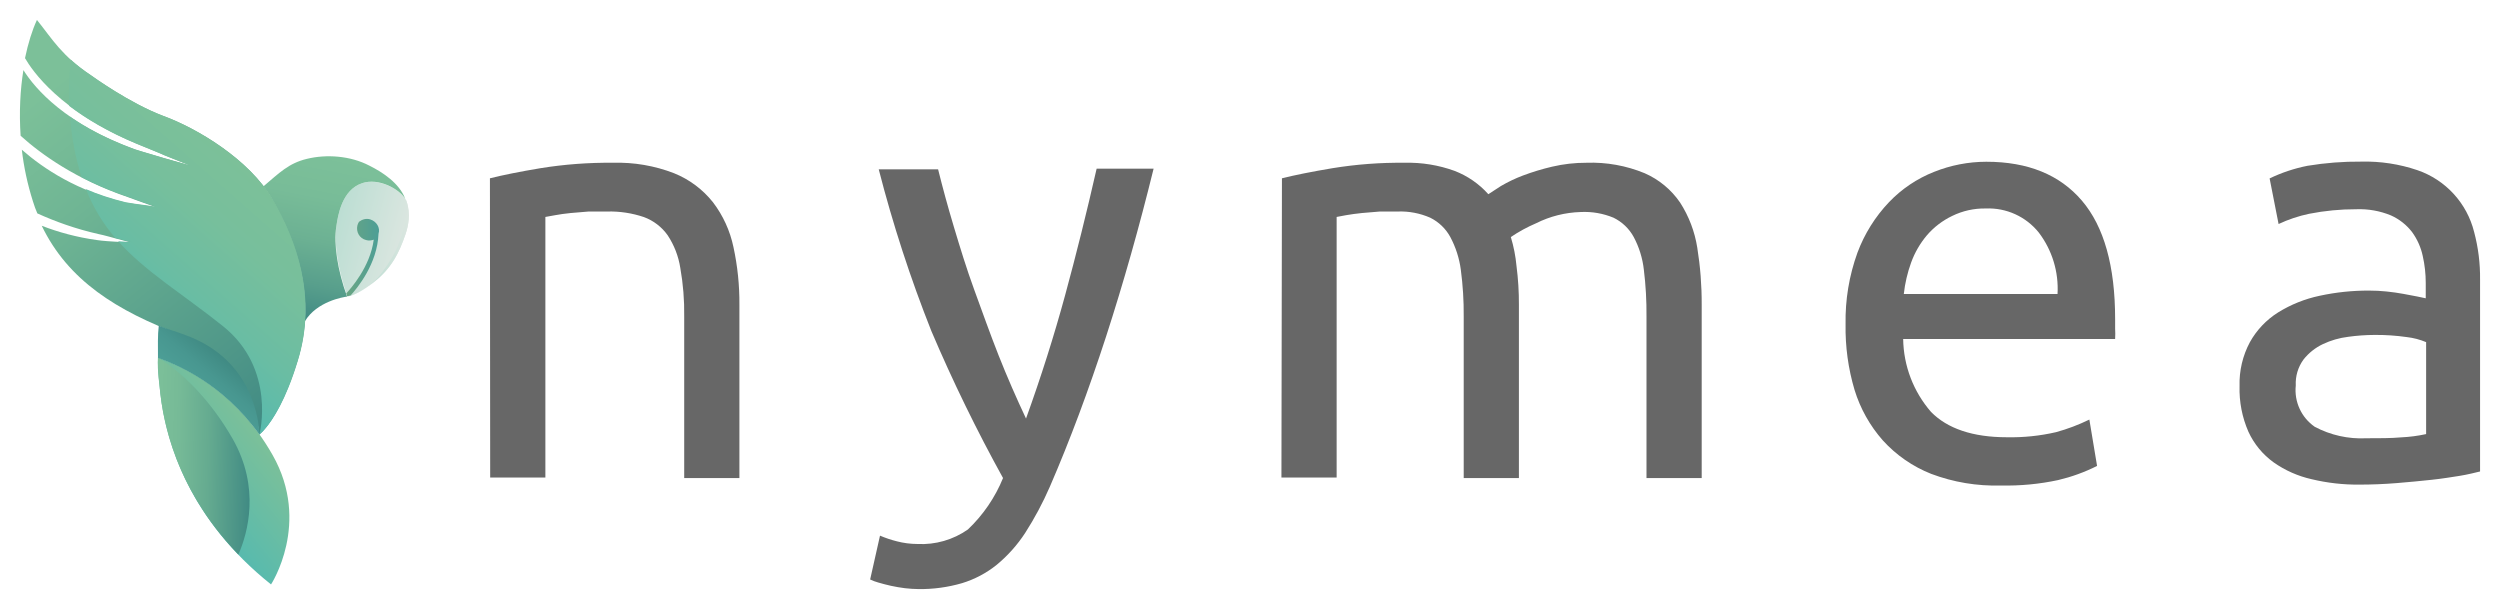
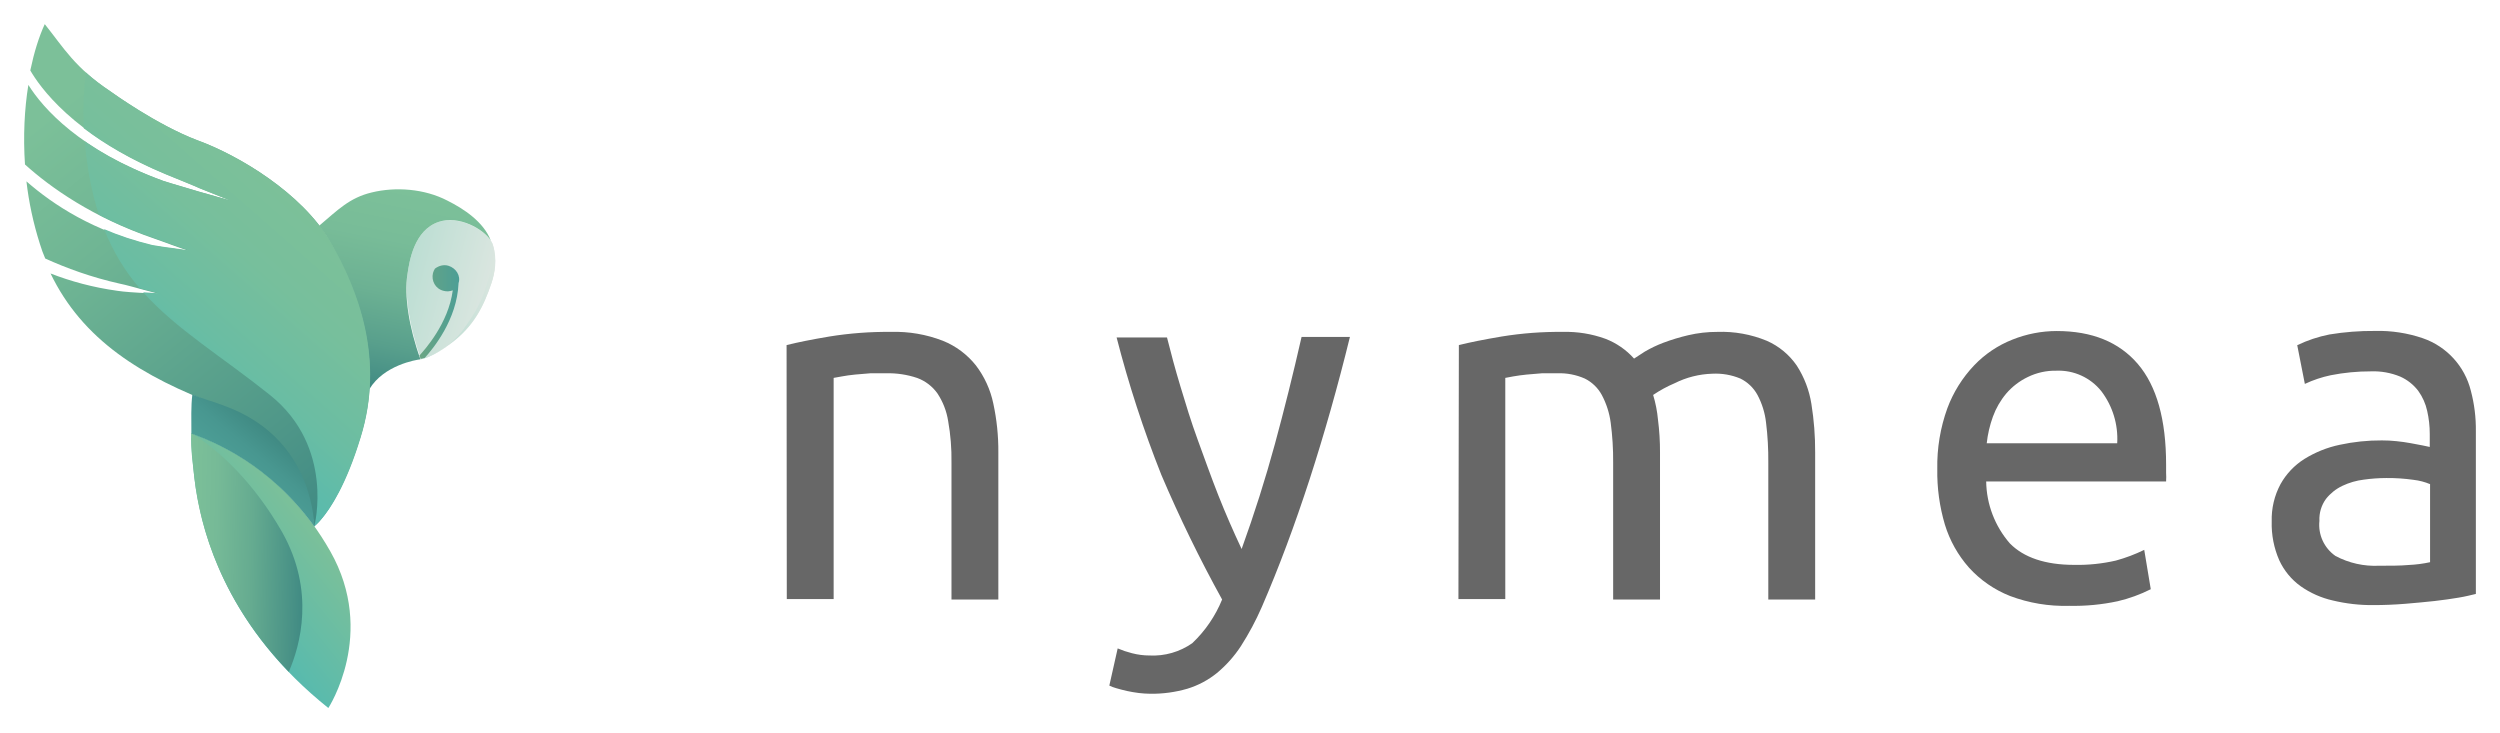
- <svg xmlns="http://www.w3.org/2000/svg" xmlns:xlink="http://www.w3.org/1999/xlink" id="Layer_1" data-name="Layer 1" viewBox="0 0 627.484 152.859" version="1.1" width="627.484" height="152.859">
+ <svg xmlns="http://www.w3.org/2000/svg" xmlns:xlink="http://www.w3.org/1999/xlink" id="Layer_1" data-name="Layer 1" viewBox="0 0 517.966 151.689" version="1.1" width="517.966" height="151.689">
  <defs id="defs69">
    <style id="style2">.cls-1{fill:url(#New_Gradient_Swatch_1);}.cls-2{fill:url(#linear-gradient);}.cls-3{fill:url(#linear-gradient-2);}.cls-4{fill:url(#linear-gradient-3);}.cls-5{fill:url(#linear-gradient-4);}.cls-6{fill:url(#linear-gradient-5);}.cls-7{fill:url(#linear-gradient-6);}.cls-8{fill:url(#linear-gradient-7);}.cls-9{fill:url(#linear-gradient-8);}.cls-10{fill:url(#linear-gradient-9);}.cls-11{fill:url(#New_Gradient_Swatch_2);}.cls-12{fill:#676767;}</style>
    <linearGradient id="New_Gradient_Swatch_1" x1="282.06" y1="231.14" x2="354.72" y2="321.84" gradientUnits="userSpaceOnUse" gradientTransform="translate(-278.1731,-221.79)">
      <stop offset="0.13" stop-color="#9fc8a4" id="stop4" />
      <stop offset="0.4" stop-color="#92bc9e" id="stop6" />
      <stop offset="0.9" stop-color="#719b8f" id="stop8" />
      <stop offset="1" stop-color="#69938c" id="stop10" />
    </linearGradient>
    <linearGradient id="linear-gradient" x1="252.74" y1="539.16" x2="235.17" y2="539.16" gradientTransform="matrix(0.97,0.26,-0.26,0.97,272.36,-301.35)" gradientUnits="userSpaceOnUse">
      <stop offset="0" stop-color="#e3eae4" id="stop13" />
      <stop offset="1" stop-color="#cde2d8" id="stop15" />
    </linearGradient>
    <linearGradient id="linear-gradient-2" x1="364.05" y1="261.21" x2="355.77" y2="302.63" gradientUnits="userSpaceOnUse" gradientTransform="translate(-278.1731,-221.79)">
      <stop offset="0" stop-color="#9fc8a4" id="stop18" />
      <stop offset="0.27" stop-color="#9bc4a2" id="stop20" />
      <stop offset="0.54" stop-color="#8fb89d" id="stop22" />
      <stop offset="0.82" stop-color="#7ba494" id="stop24" />
      <stop offset="1" stop-color="#69938c" id="stop26" />
    </linearGradient>
    <linearGradient id="linear-gradient-3" x1="370.65" y1="293.83" x2="370.51" y2="293.83" xlink:href="#linear-gradient" gradientTransform="translate(-278.1731,-221.79)" />
    <linearGradient id="linear-gradient-4" x1="380.91" y1="282.75" x2="370.65" y2="282.75" xlink:href="#linear-gradient" gradientTransform="translate(-278.1731,-221.79)" />
    <linearGradient id="linear-gradient-5" x1="370.51" y1="295.08" x2="365.47" y2="295.08" xlink:href="#linear-gradient" gradientTransform="translate(-278.1731,-221.79)" />
    <linearGradient id="linear-gradient-6" x1="365.22" y1="286.54" x2="373.5" y2="286.54" gradientUnits="userSpaceOnUse" gradientTransform="translate(-278.1731,-221.79)">
      <stop offset="0" stop-color="#89ae8e" id="stop32" />
      <stop offset="1" stop-color="#79a79f" id="stop34" />
    </linearGradient>
    <linearGradient id="linear-gradient-7" x1="330.55" y1="350.38" x2="312.61" y2="365.42" gradientTransform="rotate(1.3,10830.334,-11455.762)" gradientUnits="userSpaceOnUse">
      <stop offset="0" stop-color="#9fc8a4" id="stop37" />
      <stop offset="1" stop-color="#8cc1b6" id="stop39" />
    </linearGradient>
    <linearGradient id="linear-gradient-8" x1="304.51" y1="356.13" x2="328.33" y2="356.13" gradientTransform="rotate(1.3,10830.334,-11455.762)" gradientUnits="userSpaceOnUse">
      <stop offset="0" stop-color="#9fc8a4" id="stop42" />
      <stop offset="0.25" stop-color="#99c2a1" id="stop44" />
      <stop offset="0.59" stop-color="#88b19a" id="stop46" />
      <stop offset="0.97" stop-color="#6b958d" id="stop48" />
      <stop offset="1" stop-color="#69938c" id="stop50" />
    </linearGradient>
    <linearGradient id="linear-gradient-9" x1="328.24" y1="320.2" x2="335.08" y2="312.05" gradientUnits="userSpaceOnUse" gradientTransform="translate(-278.1731,-221.79)">
      <stop offset="0" stop-color="#79a79f" id="stop53" />
      <stop offset="0.49" stop-color="#74a099" id="stop55" />
      <stop offset="1" stop-color="#69938c" id="stop57" />
    </linearGradient>
    <linearGradient id="New_Gradient_Swatch_2" x1="338.64" y1="262.42" x2="306.78" y2="298.69" gradientUnits="userSpaceOnUse" gradientTransform="translate(-278.1731,-221.79)">
      <stop offset="0" stop-color="#9fc8a4" id="stop60" />
      <stop offset="0.46" stop-color="#9ac6a8" id="stop62" />
      <stop offset="0.98" stop-color="#8dc1b5" id="stop64" />
      <stop offset="1" stop-color="#8cc1b6" id="stop66" />
    </linearGradient>
-     <linearGradient id="SVGID_1_" gradientUnits="userSpaceOnUse" x1="369.026" y1="171.884" x2="441.687" y2="262.581" gradientTransform="translate(0.07829967,-0.01787472)">
+     <linearGradient id="SVGID_1_" gradientUnits="userSpaceOnUse" x1="369.026" y1="171.884" x2="441.687" y2="262.581" gradientTransform="translate(0.07829804,-0.01787545)">
      <stop offset="0.13" style="stop-color:#7CC099" id="stop46-3" />
      <stop offset="0.379" style="stop-color:#6FB594" id="stop48-6" />
      <stop offset="0.835" style="stop-color:#4E9688" id="stop50-7" />
      <stop offset="1" style="stop-color:#408A83" id="stop52" />
    </linearGradient>
    <linearGradient id="SVGID_2_" gradientUnits="userSpaceOnUse" x1="936.139" y1="154.453" x2="918.562" y2="154.453" gradientTransform="matrix(0.9669,0.2553,-0.2553,0.9669,-399.582,-163.1181)">
      <stop offset="0" style="stop-color:#DBE6E0" id="stop61" />
      <stop offset="1" style="stop-color:#BCDED3" id="stop63" />
    </linearGradient>
-     <linearGradient id="SVGID_3_" gradientUnits="userSpaceOnUse" x1="451.016" y1="201.949" x2="442.738" y2="243.378" gradientTransform="translate(0.07829967,-0.01787472)">
+     <linearGradient id="SVGID_3_" gradientUnits="userSpaceOnUse" x1="451.016" y1="201.949" x2="442.738" y2="243.378" gradientTransform="translate(0.07829804,-0.01787545)">
      <stop offset="0" style="stop-color:#7CC099" id="stop72" />
      <stop offset="0.257" style="stop-color:#78BC98" id="stop74" />
      <stop offset="0.516" style="stop-color:#6CB193" id="stop76" />
      <stop offset="0.777" style="stop-color:#589F8C" id="stop78" />
      <stop offset="1" style="stop-color:#408A83" id="stop80" />
    </linearGradient>
-     <linearGradient id="SVGID_4_" gradientUnits="userSpaceOnUse" x1="457.624" y1="234.572" x2="457.476" y2="234.572" gradientTransform="translate(0.07829967,-0.01787472)">
+     <linearGradient id="SVGID_4_" gradientUnits="userSpaceOnUse" x1="457.624" y1="234.572" x2="457.476" y2="234.572" gradientTransform="translate(0.07829804,-0.01787545)">
      <stop offset="0" style="stop-color:#DBE6E0" id="stop87" />
      <stop offset="1" style="stop-color:#BCDED3" id="stop89" />
    </linearGradient>
-     <linearGradient id="SVGID_5_" gradientUnits="userSpaceOnUse" x1="467.882" y1="223.493" x2="457.624" y2="223.493" gradientTransform="translate(0.07829967,-0.01787472)">
+     <linearGradient id="SVGID_5_" gradientUnits="userSpaceOnUse" x1="467.882" y1="223.493" x2="457.624" y2="223.493" gradientTransform="translate(0.07829804,-0.01787545)">
      <stop offset="0" style="stop-color:#DBE6E0" id="stop96" />
      <stop offset="1" style="stop-color:#BCDED3" id="stop98" />
    </linearGradient>
-     <linearGradient id="SVGID_6_" gradientUnits="userSpaceOnUse" x1="457.476" y1="235.823" x2="452.437" y2="235.823" gradientTransform="translate(0.07829967,-0.01787472)">
+     <linearGradient id="SVGID_6_" gradientUnits="userSpaceOnUse" x1="457.476" y1="235.823" x2="452.437" y2="235.823" gradientTransform="translate(0.07829804,-0.01787545)">
      <stop offset="0" style="stop-color:#DBE6E0" id="stop105" />
      <stop offset="1" style="stop-color:#BCDED3" id="stop107" />
    </linearGradient>
-     <linearGradient id="SVGID_7_" gradientUnits="userSpaceOnUse" x1="452.192" y1="227.279" x2="460.475" y2="227.279" gradientTransform="translate(0.07829967,-0.01787472)">
+     <linearGradient id="SVGID_7_" gradientUnits="userSpaceOnUse" x1="452.192" y1="227.279" x2="460.475" y2="227.279" gradientTransform="translate(0.07829804,-0.01787545)">
      <stop offset="0" style="stop-color:#6AA583" id="stop112" />
      <stop offset="1" style="stop-color:#4C9E96" id="stop114" />
    </linearGradient>
    <linearGradient id="SVGID_8_" gradientUnits="userSpaceOnUse" x1="473.171" y1="268.904" x2="455.235" y2="283.954" gradientTransform="matrix(0.9997,0.0227,-0.0227,0.9997,-36.3231,-7.938575)">
      <stop offset="0" style="stop-color:#7CC099" id="stop119" />
      <stop offset="1" style="stop-color:#57BAAE" id="stop121" />
    </linearGradient>
    <linearGradient id="SVGID_9_" gradientUnits="userSpaceOnUse" x1="447.131" y1="274.662" x2="470.952" y2="274.662" gradientTransform="matrix(0.9997,0.0227,-0.0227,0.9997,-36.3231,-7.938575)">
      <stop offset="0" style="stop-color:#7CC099" id="stop126" />
      <stop offset="0.233" style="stop-color:#76BA97" id="stop128" />
      <stop offset="0.548" style="stop-color:#65AB90" id="stop130" />
      <stop offset="0.911" style="stop-color:#489186" id="stop132" />
      <stop offset="1" style="stop-color:#408A83" id="stop134" />
    </linearGradient>
-     <linearGradient id="SVGID_10_" gradientUnits="userSpaceOnUse" x1="415.215" y1="260.938" x2="422.051" y2="252.792" gradientTransform="translate(0.07829967,-0.01787472)">
+     <linearGradient id="SVGID_10_" gradientUnits="userSpaceOnUse" x1="415.215" y1="260.938" x2="422.051" y2="252.792" gradientTransform="translate(0.07829804,-0.01787545)">
      <stop offset="0" style="stop-color:#4C9E96" id="stop141" />
      <stop offset="0.486" style="stop-color:#489790" id="stop143" />
      <stop offset="1" style="stop-color:#408A83" id="stop145" />
    </linearGradient>
-     <linearGradient id="SVGID_11_" gradientUnits="userSpaceOnUse" x1="425.606" y1="203.167" x2="393.748" y2="239.431" gradientTransform="translate(0.07829967,-0.01787472)">
+     <linearGradient id="SVGID_11_" gradientUnits="userSpaceOnUse" x1="425.606" y1="203.167" x2="393.748" y2="239.431" gradientTransform="translate(0.07829804,-0.01787545)">
      <stop offset="0" style="stop-color:#7CC099" id="stop152" />
      <stop offset="0.318" style="stop-color:#77BF9C" id="stop154" />
      <stop offset="0.676" style="stop-color:#6ABDA3" id="stop156" />
      <stop offset="1" style="stop-color:#57BAAE" id="stop158" />
+     </linearGradient>
+     <linearGradient id="SVGID_1_-3" gradientUnits="userSpaceOnUse" x1="369.026" y1="171.884" x2="441.687" y2="262.581" gradientTransform="translate(94.47314,79.3014)">
+       <stop offset="0.13" style="stop-color:#7CC099" id="stop46-3-6" />
+       <stop offset="0.379" style="stop-color:#6FB594" id="stop48-6-7" />
+       <stop offset="0.835" style="stop-color:#4E9688" id="stop50-7-5" />
+       <stop offset="1" style="stop-color:#408A83" id="stop52-3" />
+     </linearGradient>
+     <linearGradient id="SVGID_2_-5" gradientUnits="userSpaceOnUse" x1="936.139" y1="154.453" x2="918.562" y2="154.453" gradientTransform="matrix(0.9669,0.2553,-0.2553,0.9669,-305.1871,-83.79879)">
+       <stop offset="0" style="stop-color:#DBE6E0" id="stop61-6" />
+       <stop offset="1" style="stop-color:#BCDED3" id="stop63-2" />
+     </linearGradient>
+     <linearGradient id="SVGID_3_-9" gradientUnits="userSpaceOnUse" x1="451.016" y1="201.949" x2="442.738" y2="243.378" gradientTransform="translate(94.47314,79.3014)">
+       <stop offset="0" style="stop-color:#7CC099" id="stop72-1" />
+       <stop offset="0.257" style="stop-color:#78BC98" id="stop74-2" />
+       <stop offset="0.516" style="stop-color:#6CB193" id="stop76-7" />
+       <stop offset="0.777" style="stop-color:#589F8C" id="stop78-0" />
+       <stop offset="1" style="stop-color:#408A83" id="stop80-9" />
+     </linearGradient>
+     <linearGradient id="SVGID_4_-3" gradientUnits="userSpaceOnUse" x1="457.624" y1="234.572" x2="457.476" y2="234.572" gradientTransform="translate(94.47314,79.3014)">
+       <stop offset="0" style="stop-color:#DBE6E0" id="stop87-6" />
+       <stop offset="1" style="stop-color:#BCDED3" id="stop89-0" />
+     </linearGradient>
+     <linearGradient id="SVGID_5_-6" gradientUnits="userSpaceOnUse" x1="467.882" y1="223.493" x2="457.624" y2="223.493" gradientTransform="translate(94.47314,79.3014)">
+       <stop offset="0" style="stop-color:#DBE6E0" id="stop96-2" />
+       <stop offset="1" style="stop-color:#BCDED3" id="stop98-6" />
+     </linearGradient>
+     <linearGradient id="SVGID_6_-1" gradientUnits="userSpaceOnUse" x1="457.476" y1="235.823" x2="452.437" y2="235.823" gradientTransform="translate(94.47314,79.3014)">
+       <stop offset="0" style="stop-color:#DBE6E0" id="stop105-8" />
+       <stop offset="1" style="stop-color:#BCDED3" id="stop107-7" />
+     </linearGradient>
+     <linearGradient id="SVGID_7_-9" gradientUnits="userSpaceOnUse" x1="452.192" y1="227.279" x2="460.475" y2="227.279" gradientTransform="translate(94.47314,79.3014)">
+       <stop offset="0" style="stop-color:#6AA583" id="stop112-2" />
+       <stop offset="1" style="stop-color:#4C9E96" id="stop114-0" />
+     </linearGradient>
+     <linearGradient id="SVGID_8_-2" gradientUnits="userSpaceOnUse" x1="473.171" y1="268.904" x2="455.235" y2="283.954" gradientTransform="matrix(0.9997,0.0227,-0.0227,0.9997,58.07174,71.3807)">
+       <stop offset="0" style="stop-color:#7CC099" id="stop119-3" />
+       <stop offset="1" style="stop-color:#57BAAE" id="stop121-7" />
+     </linearGradient>
+     <linearGradient id="SVGID_9_-5" gradientUnits="userSpaceOnUse" x1="447.131" y1="274.662" x2="470.952" y2="274.662" gradientTransform="matrix(0.9997,0.0227,-0.0227,0.9997,58.07174,71.3807)">
+       <stop offset="0" style="stop-color:#7CC099" id="stop126-9" />
+       <stop offset="0.233" style="stop-color:#76BA97" id="stop128-2" />
+       <stop offset="0.548" style="stop-color:#65AB90" id="stop130-2" />
+       <stop offset="0.911" style="stop-color:#489186" id="stop132-8" />
+       <stop offset="1" style="stop-color:#408A83" id="stop134-9" />
+     </linearGradient>
+     <linearGradient id="SVGID_10_-7" gradientUnits="userSpaceOnUse" x1="415.215" y1="260.938" x2="422.051" y2="252.792" gradientTransform="translate(94.47314,79.3014)">
+       <stop offset="0" style="stop-color:#4C9E96" id="stop141-3" />
+       <stop offset="0.486" style="stop-color:#489790" id="stop143-6" />
+       <stop offset="1" style="stop-color:#408A83" id="stop145-1" />
+     </linearGradient>
+     <linearGradient id="SVGID_11_-2" gradientUnits="userSpaceOnUse" x1="425.606" y1="203.167" x2="393.748" y2="239.431" gradientTransform="translate(94.47314,79.3014)">
+       <stop offset="0" style="stop-color:#7CC099" id="stop152-9" />
+       <stop offset="0.318" style="stop-color:#77BF9C" id="stop154-3" />
+       <stop offset="0.676" style="stop-color:#6ABDA3" id="stop156-1" />
+       <stop offset="1" style="stop-color:#57BAAE" id="stop158-9" />
+     </linearGradient>
+     <linearGradient id="SVGID_1_-1" gradientUnits="userSpaceOnUse" x1="369.026" y1="171.884" x2="441.687" y2="262.581" gradientTransform="translate(0.5784747,1.685343)">
+       <stop offset="0.13" style="stop-color:#7CC099" id="stop46-3-3" />
+       <stop offset="0.379" style="stop-color:#6FB594" id="stop48-6-2" />
+       <stop offset="0.835" style="stop-color:#4E9688" id="stop50-7-1" />
+       <stop offset="1" style="stop-color:#408A83" id="stop52-5" />
+     </linearGradient>
+     <linearGradient id="SVGID_2_-9" gradientUnits="userSpaceOnUse" x1="936.139" y1="154.453" x2="918.562" y2="154.453" gradientTransform="matrix(0.9669,0.2553,-0.2553,0.9669,-399.0818,-161.4148)">
+       <stop offset="0" style="stop-color:#DBE6E0" id="stop61-9" />
+       <stop offset="1" style="stop-color:#BCDED3" id="stop63-1" />
+     </linearGradient>
+     <linearGradient id="SVGID_3_-4" gradientUnits="userSpaceOnUse" x1="451.016" y1="201.949" x2="442.738" y2="243.378" gradientTransform="translate(0.5784747,1.685343)">
+       <stop offset="0" style="stop-color:#7CC099" id="stop72-9" />
+       <stop offset="0.257" style="stop-color:#78BC98" id="stop74-1" />
+       <stop offset="0.516" style="stop-color:#6CB193" id="stop76-0" />
+       <stop offset="0.777" style="stop-color:#589F8C" id="stop78-7" />
+       <stop offset="1" style="stop-color:#408A83" id="stop80-5" />
+     </linearGradient>
+     <linearGradient id="SVGID_4_-8" gradientUnits="userSpaceOnUse" x1="457.624" y1="234.572" x2="457.476" y2="234.572" gradientTransform="translate(0.5784747,1.685343)">
+       <stop offset="0" style="stop-color:#DBE6E0" id="stop87-7" />
+       <stop offset="1" style="stop-color:#BCDED3" id="stop89-04" />
+     </linearGradient>
+     <linearGradient id="SVGID_5_-8" gradientUnits="userSpaceOnUse" x1="467.882" y1="223.493" x2="457.624" y2="223.493" gradientTransform="translate(0.5784747,1.685343)">
+       <stop offset="0" style="stop-color:#DBE6E0" id="stop96-0" />
+       <stop offset="1" style="stop-color:#BCDED3" id="stop98-4" />
+     </linearGradient>
+     <linearGradient id="SVGID_6_-2" gradientUnits="userSpaceOnUse" x1="457.476" y1="235.823" x2="452.437" y2="235.823" gradientTransform="translate(0.5784747,1.685343)">
+       <stop offset="0" style="stop-color:#DBE6E0" id="stop105-9" />
+       <stop offset="1" style="stop-color:#BCDED3" id="stop107-6" />
+     </linearGradient>
+     <linearGradient id="SVGID_7_-1" gradientUnits="userSpaceOnUse" x1="452.192" y1="227.279" x2="460.475" y2="227.279" gradientTransform="translate(0.5784747,1.685343)">
+       <stop offset="0" style="stop-color:#6AA583" id="stop112-0" />
+       <stop offset="1" style="stop-color:#4C9E96" id="stop114-4" />
+     </linearGradient>
+     <linearGradient id="SVGID_8_-22" gradientUnits="userSpaceOnUse" x1="473.171" y1="268.904" x2="455.235" y2="283.954" gradientTransform="matrix(0.9997,0.0227,-0.0227,0.9997,-35.82293,-6.235357)">
+       <stop offset="0" style="stop-color:#7CC099" id="stop119-2" />
+       <stop offset="1" style="stop-color:#57BAAE" id="stop121-0" />
+     </linearGradient>
+     <linearGradient id="SVGID_9_-55" gradientUnits="userSpaceOnUse" x1="447.131" y1="274.662" x2="470.952" y2="274.662" gradientTransform="matrix(0.9997,0.0227,-0.0227,0.9997,-35.82293,-6.235357)">
+       <stop offset="0" style="stop-color:#7CC099" id="stop126-2" />
+       <stop offset="0.233" style="stop-color:#76BA97" id="stop128-9" />
+       <stop offset="0.548" style="stop-color:#65AB90" id="stop130-0" />
+       <stop offset="0.911" style="stop-color:#489186" id="stop132-2" />
+       <stop offset="1" style="stop-color:#408A83" id="stop134-8" />
+     </linearGradient>
+     <linearGradient id="SVGID_10_-3" gradientUnits="userSpaceOnUse" x1="415.215" y1="260.938" x2="422.051" y2="252.792" gradientTransform="translate(0.5784747,1.685343)">
+       <stop offset="0" style="stop-color:#4C9E96" id="stop141-8" />
+       <stop offset="0.486" style="stop-color:#489790" id="stop143-0" />
+       <stop offset="1" style="stop-color:#408A83" id="stop145-4" />
+     </linearGradient>
+     <linearGradient id="SVGID_11_-0" gradientUnits="userSpaceOnUse" x1="425.606" y1="203.167" x2="393.748" y2="239.431" gradientTransform="translate(0.5784747,1.685343)">
+       <stop offset="0" style="stop-color:#7CC099" id="stop152-91" />
+       <stop offset="0.318" style="stop-color:#77BF9C" id="stop154-9" />
+       <stop offset="0.676" style="stop-color:#6ABDA3" id="stop156-6" />
+       <stop offset="1" style="stop-color:#57BAAE" id="stop158-2" />
    </linearGradient>
  </defs>
  <g transform="matrix(0.9992171,0,0,0.9992171,-364.9338,-162.3689)" id="g41">
    <g id="g43">
      <linearGradient id="linearGradient3548" gradientUnits="userSpaceOnUse" x1="369.026" y1="171.884" x2="441.687" y2="262.581">
        <stop offset="0.13" style="stop-color:#7CC099" id="stop3550" />
        <stop offset="0.379" style="stop-color:#6FB594" id="stop3552" />
        <stop offset="0.835" style="stop-color:#4E9688" id="stop3554" />
        <stop offset="1" style="stop-color:#408A83" id="stop3556" />
      </linearGradient>
      <path style="fill:url(#SVGID_1_)" d="m 433.7,212.6 c -5.9,-10.1 -19,-17.9 -27.5,-21 -8.5,-3.2 -18,-10.1 -18,-10.1 -7.5,-5 -9.7,-9 -13.7,-14 -1.2,2.6 -2.2,5.8 -3,9.6 1.8,3.1 8.7,13.4 28.1,21.5 1.7,0.7 6.9,2.8 7,2.9 l 6.5,2.6 -6.7,-1.9 c -0.2,-0.1 -5.5,-1.6 -7.3,-2.2 -17.3,-6.3 -25,-15.1 -28,-19.9 -0.8,4.9 -1.1,10.6 -0.7,16.5 5.2,4.7 14,11 26.9,15.4 0.9,0.3 3.6,1.3 3.6,1.3 l 3.4,1.2 -3.5,-0.5 c -0.1,0 -3,-0.4 -4,-0.6 -12.1,-2.9 -20.5,-8.4 -26.1,-13.3 0.5,4.3 1.4,8.6 2.8,13 0.3,1 0.7,2.1 1.1,3 4.4,2 9.6,3.9 15.4,5.2 1.1,0.2 4.3,1.1 4.3,1.1 l 3.8,1 -4,-0.2 c -0.1,0 -3.4,-0.2 -4.5,-0.4 -5.1,-0.7 -9.8,-2 -13.9,-3.6 6.6,13.7 18.8,21.4 35.2,27.5 18.7,7 19.4,25 19.4,25 0,0 5.1,-3.8 9.6,-18.4 5.1,-16.2 -0.3,-30.6 -6.2,-40.7 z" id="path54" />
    </g>
    <g id="g56">
      <g id="g58">
        <linearGradient id="linearGradient3561" gradientUnits="userSpaceOnUse" x1="936.139" y1="154.453" x2="918.562" y2="154.453" gradientTransform="matrix(0.9669,0.2553,-0.2553,0.9669,-399.6603,-163.1002)">
          <stop offset="0" style="stop-color:#DBE6E0" id="stop3563" />
          <stop offset="1" style="stop-color:#BCDED3" id="stop3565" />
        </linearGradient>
        <path style="fill:url(#SVGID_2_)" d="m 458.6,233.8 c 4.9,-3.6 6.9,-7.8 8.5,-12.5 0.7,-2.1 1.3,-5 0.3,-8.1 -0.8,-2.5 -6.5,-6.2 -11.2,-4.7 -5.1,1.7 -6.1,8.1 -6.5,10.9 -0.6,4.3 0.4,10.9 2.8,17.6 -0.1,0 2.1,-0.2 6.1,-3.2 z" id="path65" />
      </g>
      <g id="g67">
        <g id="g69">
          <linearGradient id="linearGradient3570" gradientUnits="userSpaceOnUse" x1="451.016" y1="201.949" x2="442.738" y2="243.378">
            <stop offset="0" style="stop-color:#7CC099" id="stop3572" />
            <stop offset="0.257" style="stop-color:#78BC98" id="stop3574" />
            <stop offset="0.516" style="stop-color:#6CB193" id="stop3576" />
            <stop offset="0.777" style="stop-color:#589F8C" id="stop3578" />
            <stop offset="1" style="stop-color:#408A83" id="stop3580" />
          </linearGradient>
          <path style="fill:url(#SVGID_3_)" d="m 449.7,219.4 c 0.4,-2.8 1.4,-9.2 6.5,-10.9 4.2,-1.4 9.3,1.5 10.8,3.9 -1.5,-3.9 -5.6,-6.6 -9,-8.3 -4.8,-2.5 -10.8,-2.9 -15.7,-1.7 -4.6,1.1 -7,3.6 -10.9,6.9 0.8,1.1 1.6,2.2 2.2,3.3 4.6,8 9,18.6 8.2,30.6 3,-5 9.7,-6.1 10.6,-6.2 -2.4,-6.6 -3.4,-13.3 -2.7,-17.6 z" id="path82" />
        </g>
        <g id="g84">
          <linearGradient id="linearGradient3584" gradientUnits="userSpaceOnUse" x1="457.624" y1="234.572" x2="457.476" y2="234.572">
            <stop offset="0" style="stop-color:#DBE6E0" id="stop3586" />
            <stop offset="1" style="stop-color:#BCDED3" id="stop3588" />
          </linearGradient>
          <path style="fill:url(#SVGID_4_)" d="m 457.6,234.5 c -0.1,0 -0.1,0.1 -0.1,0.1 0,0 0.1,0 0.1,-0.1 z" id="path91-5" />
        </g>
        <g id="g93">
          <linearGradient id="linearGradient3592" gradientUnits="userSpaceOnUse" x1="467.882" y1="223.493" x2="457.624" y2="223.493">
            <stop offset="0" style="stop-color:#DBE6E0" id="stop3594" />
            <stop offset="1" style="stop-color:#BCDED3" id="stop3596" />
          </linearGradient>
          <path style="fill:url(#SVGID_5_)" d="m 467.4,213.2 c -0.1,-0.2 -0.2,-0.5 -0.4,-0.8 0.7,1.7 0.8,3.7 0.1,5.9 -1.5,4.9 -1.8,7.1 -6.1,12.9 -1,1.3 -2.2,2.4 -3.4,3.2 0.3,-0.2 0.6,-0.4 1,-0.7 4.9,-3.6 6.9,-7.8 8.5,-12.5 0.7,-2 1.2,-4.9 0.3,-8 z" id="path100" />
        </g>
        <g id="g102">
          <linearGradient id="linearGradient3600" gradientUnits="userSpaceOnUse" x1="457.476" y1="235.823" x2="452.437" y2="235.823">
            <stop offset="0" style="stop-color:#DBE6E0" id="stop3602" />
            <stop offset="1" style="stop-color:#BCDED3" id="stop3604" />
          </linearGradient>
          <path style="fill:url(#SVGID_6_)" d="m 452.4,237 c 0,0 0,0 0,0 0,0 1.8,-0.2 5,-2.4 -2.5,1.7 -4.9,2.4 -4.9,2.4 0,0 0,0 -0.1,0 z" id="path109" />
        </g>
      </g>
      <linearGradient id="linearGradient3607" gradientUnits="userSpaceOnUse" x1="452.192" y1="227.279" x2="460.475" y2="227.279">
        <stop offset="0" style="stop-color:#6AA583" id="stop3609" />
        <stop offset="1" style="stop-color:#4C9E96" id="stop3611" />
      </linearGradient>
      <path style="fill:url(#SVGID_7_)" d="m 458.2,217.6 c -1,-0.3 -2,0 -2.8,0.6 -0.2,0.3 -0.3,0.6 -0.4,0.9 -0.4,1.6 0.5,3.3 2.2,3.7 0.7,0.2 1.3,0.1 1.9,-0.1 -0.9,6.9 -5.9,12.4 -6.9,13.5 0.1,0.4 0.2,0.5 0.2,0.7 0.3,0 0.4,-0.1 0.9,-0.2 1.7,-1.9 6.7,-7.9 7,-15.5 0.5,-1.5 -0.5,-3.1 -2.1,-3.6 z" id="path116" />
    </g>
    <linearGradient id="linearGradient3614" gradientUnits="userSpaceOnUse" x1="473.171" y1="268.904" x2="455.235" y2="283.954" gradientTransform="matrix(0.9997,0.0227,-0.0227,0.9997,-36.4014,-7.9207)">
      <stop offset="0" style="stop-color:#7CC099" id="stop3616" />
      <stop offset="1" style="stop-color:#57BAAE" id="stop3618" />
    </linearGradient>
    <path style="fill:url(#SVGID_8_)" d="m 405.5,261.4 c 1.5,12.7 7.5,31.7 27.8,47.9 0,0 10.1,-15.4 0.4,-32.5 -9.7,-17.1 -23.8,-22.7 -28.8,-24.5 -0.2,3.6 0.4,6.8 0.6,9.1 z" id="path123" />
    <linearGradient id="linearGradient3621" gradientUnits="userSpaceOnUse" x1="447.131" y1="274.662" x2="470.952" y2="274.662" gradientTransform="matrix(0.9997,0.0227,-0.0227,0.9997,-36.4014,-7.9207)">
      <stop offset="0" style="stop-color:#7CC099" id="stop3623" />
      <stop offset="0.233" style="stop-color:#76BA97" id="stop3625" />
      <stop offset="0.548" style="stop-color:#65AB90" id="stop3627" />
      <stop offset="0.911" style="stop-color:#489186" id="stop3629" />
      <stop offset="1" style="stop-color:#408A83" id="stop3631" />
    </linearGradient>
    <path style="fill:url(#SVGID_9_)" d="m 423.7,272.8 c -5.7,-10 -12.8,-16.8 -18.8,-20.5 -0.1,3.2 0.4,7 0.6,9.1 1.2,10.8 5.8,26.1 19.6,40.4 2.4,-5.5 5.5,-16.8 -1.4,-29 z" id="path136" />
    <g id="g138">
      <linearGradient id="linearGradient3635" gradientUnits="userSpaceOnUse" x1="415.215" y1="260.938" x2="422.051" y2="252.792">
        <stop offset="0" style="stop-color:#4C9E96" id="stop3637" />
        <stop offset="0.486" style="stop-color:#489790" id="stop3639" />
        <stop offset="1" style="stop-color:#408A83" id="stop3641" />
      </linearGradient>
      <path style="fill:url(#SVGID_10_)" d="m 411.9,246.7 c -2,-0.8 -4.9,-1.6 -6.8,-2.4 -0.3,2.5 -0.2,5.1 -0.2,8.1 4.4,1.6 16.1,6.2 25.5,19.3 0,-0.1 0,-0.2 0,-0.3 -0.2,-2.3 -1.1,-18.3 -18.5,-24.7 z" id="path147" />
    </g>
    <g id="g149">
      <linearGradient id="linearGradient3645" gradientUnits="userSpaceOnUse" x1="425.606" y1="203.167" x2="393.748" y2="239.431">
        <stop offset="0" style="stop-color:#7CC099" id="stop3647" />
        <stop offset="0.318" style="stop-color:#77BF9C" id="stop3649" />
        <stop offset="0.676" style="stop-color:#6ABDA3" id="stop3651" />
        <stop offset="1" style="stop-color:#57BAAE" id="stop3653" />
      </linearGradient>
      <path style="fill:url(#SVGID_11_)" d="m 433.7,212.6 c -5.9,-10.1 -19,-17.9 -27.5,-21 -8.5,-3.2 -18,-10.1 -18,-10.1 -2.1,-1.4 -3.8,-2.7 -5.2,-4 -0.4,3.6 -0.6,7.5 -0.4,11.6 4.2,3.2 9.7,6.5 16.9,9.5 1.7,0.7 6.9,2.8 7,2.9 l 6.5,2.6 -6.7,-1.9 c -0.2,-0.1 -5.5,-1.6 -7.3,-2.2 -6.8,-2.5 -12.1,-5.3 -16.2,-8.2 0.4,5 1.3,10.1 2.9,15.2 3.4,1.8 7.2,3.4 11.6,4.9 0.9,0.3 3.6,1.3 3.6,1.3 l 3.4,1.2 -3.5,-0.5 c -0.1,0 -3,-0.4 -4,-0.6 -3.7,-0.9 -7,-2 -10,-3.3 1.9,4.8 4.4,8.8 7.4,12.3 0.1,0 0.1,0 0.1,0 l 3.8,1 -3.2,-0.2 c 6.9,7.7 16.3,13.3 26.3,21.3 13.5,10.8 9.2,27.2 9.2,27.2 0,0 0.8,-0.6 1.5,-1.5 1.8,-2.1 5.1,-7 8.1,-16.9 5,-16.1 -0.4,-30.5 -6.3,-40.6 z" id="path160" />
    </g>
  </g>
-   <path class="cls-12" d="m 122.969,44.751 c 3.171,-0.793 7.387,-1.649 12.682,-2.536 a 107.29,107.29 0 0 1 18.199,-1.363 39.219,39.219 0 0 1 15.345,2.632 23.842,23.842 0 0 1 9.765,7.292 28.059,28.059 0 0 1 5.136,11.255 65.978,65.978 0 0 1 1.49,14.457 V 119.987 H 171.731 V 79.468 a 64.52,64.52 0 0 0 -0.983,-12.238 20.545,20.545 0 0 0 -3.17,-8.18 12.682,12.682 0 0 0 -5.961,-4.566 26.664,26.664 0 0 0 -9.226,-1.395 c -1.49,0 -3.17,0 -4.629,0 l -4.534,0.38 c -1.458,0.159 -2.727,0.317 -3.868,0.539 l -2.473,0.444 v 65.407 h -13.855 z" id="path95" style="stroke-width:1" />
-   <path class="cls-12" d="m 220.874,134.445 a 28.534,28.534 0 0 0 4.248,1.427 20.767,20.767 0 0 0 5.136,0.666 20.259,20.259 0 0 0 12.682,-3.646 37.095,37.095 0 0 0 8.814,-12.904 402.336,402.336 0 0 1 -17.977,-36.873 336.611,336.611 0 0 1 -13.221,-40.614 h 14.901 c 1.11,4.47 2.41,9.29 3.963,14.457 1.554,5.168 3.171,10.494 5.136,15.852 1.966,5.358 3.931,10.938 6.087,16.391 2.156,5.453 4.47,10.716 6.88,15.852 q 5.643,-15.631 9.829,-31.007 4.185,-15.377 7.895,-31.705 h 14.299 q -5.39,21.94 -11.921,42.104 c -4.375,13.443 -9.068,26.061 -14.14,37.761 a 82.433,82.433 0 0 1 -6.182,11.572 35.605,35.605 0 0 1 -7.102,7.958 25.935,25.935 0 0 1 -8.719,4.629 37.412,37.412 0 0 1 -10.938,1.49 32.054,32.054 0 0 1 -3.424,-0.222 c -1.205,-0.159 -2.378,-0.349 -3.519,-0.602 -1.141,-0.254 -2.188,-0.539 -3.17,-0.824 a 11.667,11.667 0 0 1 -2.029,-0.761 z" id="path97" style="stroke-width:1" />
-   <path class="cls-12" d="m 321.759,44.751 c 3.17,-0.793 7.387,-1.649 12.682,-2.536 a 105.577,105.577 0 0 1 18.104,-1.363 34.178,34.178 0 0 1 12.523,2.029 21.876,21.876 0 0 1 8.497,5.865 c 0.698,-0.476 1.775,-1.173 3.17,-2.061 a 36.112,36.112 0 0 1 5.517,-2.632 59.257,59.257 0 0 1 7.324,-2.219 37.19,37.19 0 0 1 8.624,-0.983 35.034,35.034 0 0 1 14.616,2.632 20.957,20.957 0 0 1 8.877,7.356 29.39,29.39 0 0 1 4.312,11.319 87.379,87.379 0 0 1 1.11,14.331 V 119.987 H 413.259 V 79.468 a 89.915,89.915 0 0 0 -0.666,-11.794 22.796,22.796 0 0 0 -2.536,-8.18 11.509,11.509 0 0 0 -5.073,-4.851 19.023,19.023 0 0 0 -8.243,-1.427 26.696,26.696 0 0 0 -11.192,2.822 38.046,38.046 0 0 0 -6.341,3.456 36.683,36.683 0 0 1 1.427,7.292 73.112,73.112 0 0 1 0.602,9.702 V 119.987 H 367.382 V 79.468 a 83.764,83.764 0 0 0 -0.729,-11.794 24.096,24.096 0 0 0 -2.632,-8.18 11.604,11.604 0 0 0 -5.041,-4.851 18.579,18.579 0 0 0 -8.148,-1.554 c -1.395,0 -2.885,0 -4.47,0 l -4.534,0.38 c -1.427,0.159 -2.758,0.317 -3.963,0.539 l -2.378,0.444 v 65.407 h -13.855 z" id="path99" style="stroke-width:1" />
-   <path class="cls-12" d="m 592.677,40.566 a 40.646,40.646 0 0 1 14.109,2.156 22.035,22.035 0 0 1 14.204,15.504 44.387,44.387 0 0 1 1.49,11.984 V 118.338 c -1.205,0.285 -3.171,0.793 -5.2,1.11 -2.029,0.317 -4.312,0.698 -7.007,0.983 -2.695,0.285 -5.58,0.571 -8.719,0.824 -3.139,0.254 -6.341,0.38 -9.321,0.38 a 49.333,49.333 0 0 1 -12.048,-1.363 26.759,26.759 0 0 1 -9.511,-4.217 19.499,19.499 0 0 1 -6.341,-7.704 26.696,26.696 0 0 1 -2.219,-11.445 22.003,22.003 0 0 1 2.6,-11.033 20.703,20.703 0 0 1 7.07,-7.451 32.402,32.402 0 0 1 10.431,-4.185 57.449,57.449 0 0 1 12.46,-1.3 40.519,40.519 0 0 1 4.312,0.222 c 1.49,0.159 2.917,0.349 4.248,0.602 l 3.519,0.666 2.093,0.444 v -3.868 a 30.5,30.5 0 0 0 -0.761,-6.785 15.852,15.852 0 0 0 -2.663,-5.961 13.792,13.792 0 0 0 -5.295,-4.185 20.735,20.735 0 0 0 -8.719,-1.554 60.778,60.778 0 0 0 -11.826,1.141 34.875,34.875 0 0 0 -7.673,2.568 l -2.251,-11.445 a 39.599,39.599 0 0 1 9.511,-3.17 78.533,78.533 0 0 1 13.506,-1.046 z m 1.205,69.434 c 3.17,0 6.341,0 8.719,-0.222 a 37.824,37.824 0 0 0 6.341,-0.824 V 85.873 a 17.85,17.85 0 0 0 -4.851,-1.268 53.645,53.645 0 0 0 -8.116,-0.539 49.016,49.016 0 0 0 -6.626,0.476 20.577,20.577 0 0 0 -6.341,1.839 13.601,13.601 0 0 0 -4.851,3.868 10.177,10.177 0 0 0 -1.934,6.5 11.192,11.192 0 0 0 4.756,10.368 24.888,24.888 0 0 0 12.904,2.885 z" id="path101" style="stroke-width:1" />
-   <path class="cls-12" d="m 463.226,81.402 a 50.126,50.126 0 0 1 2.98,-17.977 37.253,37.253 0 0 1 7.926,-12.682 31.705,31.705 0 0 1 11.319,-7.609 35.351,35.351 0 0 1 13.094,-2.536 q 15.662,0 24.001,9.765 c 5.548,6.5 8.338,16.423 8.338,29.708 v 2.378 a 22.859,22.859 0 0 1 0,2.632 h -53.201 a 28.534,28.534 0 0 0 7.007,18.325 c 4.09,4.153 10.431,6.341 19.023,6.341 a 50.411,50.411 0 0 0 12.302,-1.268 47.557,47.557 0 0 0 8.402,-3.171 l 1.934,11.636 a 44.387,44.387 0 0 1 -9.765,3.551 62.078,62.078 0 0 1 -14.362,1.363 45.814,45.814 0 0 1 -17.501,-2.917 32.529,32.529 0 0 1 -12.143,-8.402 34.368,34.368 0 0 1 -7.102,-12.682 54.437,54.437 0 0 1 -2.251,-16.455 z m 53.201,-7.609 a 23.24,23.24 0 0 0 -4.692,-15.409 16.17,16.17 0 0 0 -13.316,-6.056 18.357,18.357 0 0 0 -8.434,1.871 19.467,19.467 0 0 0 -6.341,4.851 22.542,22.542 0 0 0 -3.963,6.848 34.019,34.019 0 0 0 -1.839,7.895 z" id="path103" style="stroke-width:1" />
+   <path class="cls-12" d="m 162.969,71.495 c 2.221,-0.555 5.176,-1.155 8.886,-1.777 a 75.175,75.175 0 0 1 12.751,-0.955 27.48,27.48 0 0 1 10.752,1.844 16.706,16.706 0 0 1 6.842,5.109 19.66,19.66 0 0 1 3.599,7.886 46.229,46.229 0 0 1 1.044,10.13 v 30.479 h -9.708 V 95.82 a 45.207,45.207 0 0 0 -0.689,-8.575 14.395,14.395 0 0 0 -2.221,-5.731 8.886,8.886 0 0 0 -4.176,-3.199 18.683,18.683 0 0 0 -6.465,-0.977 c -1.044,0 -2.221,0 -3.243,0 l -3.177,0.267 c -1.022,0.111 -1.91,0.222 -2.71,0.378 l -1.733,0.311 v 45.829 h -9.708 z" id="path95" style="stroke-width:1" />
+   <path class="cls-12" d="m 231.568,134.341 a 19.993,19.993 0 0 0 2.977,1 14.551,14.551 0 0 0 3.599,0.467 14.195,14.195 0 0 0 8.886,-2.555 25.991,25.991 0 0 0 6.176,-9.041 281.907,281.907 0 0 1 -12.596,-25.836 235.855,235.855 0 0 1 -9.264,-28.457 h 10.441 c 0.778,3.132 1.688,6.509 2.777,10.13 1.089,3.621 2.221,7.353 3.599,11.107 1.377,3.754 2.755,7.664 4.265,11.485 1.511,3.821 3.132,7.509 4.821,11.107 q 3.954,-10.952 6.887,-21.726 2.932,-10.774 5.532,-22.215 h 10.019 q -3.777,15.373 -8.353,29.501 c -3.066,9.419 -6.353,18.261 -9.908,26.458 a 57.759,57.759 0 0 1 -4.332,8.108 24.947,24.947 0 0 1 -4.976,5.576 18.172,18.172 0 0 1 -6.109,3.243 26.214,26.214 0 0 1 -7.664,1.044 22.459,22.459 0 0 1 -2.399,-0.156 c -0.844,-0.111 -1.666,-0.244 -2.466,-0.422 -0.8,-0.178 -1.533,-0.378 -2.221,-0.578 a 8.175,8.175 0 0 1 -1.422,-0.533 z" id="path97" style="stroke-width:1" />
+   <path class="cls-12" d="m 302.256,71.495 c 2.221,-0.555 5.176,-1.155 8.886,-1.777 a 73.975,73.975 0 0 1 12.685,-0.955 23.948,23.948 0 0 1 8.775,1.422 15.328,15.328 0 0 1 5.954,4.11 c 0.489,-0.333 1.244,-0.822 2.221,-1.444 a 25.303,25.303 0 0 1 3.865,-1.844 41.52,41.52 0 0 1 5.132,-1.555 26.058,26.058 0 0 1 6.042,-0.689 24.547,24.547 0 0 1 10.241,1.844 14.684,14.684 0 0 1 6.22,5.154 20.593,20.593 0 0 1 3.021,7.931 61.224,61.224 0 0 1 0.778,10.041 v 30.479 h -9.708 V 95.82 a 63.001,63.001 0 0 0 -0.467,-8.264 15.972,15.972 0 0 0 -1.777,-5.731 8.064,8.064 0 0 0 -3.554,-3.399 13.329,13.329 0 0 0 -5.776,-1 18.705,18.705 0 0 0 -7.842,1.977 26.658,26.658 0 0 0 -4.443,2.421 25.703,25.703 0 0 1 1,5.109 51.227,51.227 0 0 1 0.422,6.798 v 30.479 h -9.708 V 95.82 a 58.692,58.692 0 0 0 -0.511,-8.264 16.883,16.883 0 0 0 -1.844,-5.731 8.131,8.131 0 0 0 -3.532,-3.399 13.018,13.018 0 0 0 -5.709,-1.089 c -0.977,0 -2.022,0 -3.132,0 l -3.177,0.267 c -1,0.111 -1.933,0.222 -2.777,0.378 l -1.666,0.311 v 45.829 h -9.708 z" id="path99" style="stroke-width:1" />
+   <path class="cls-12" d="m 492.082,68.563 a 28.479,28.479 0 0 1 9.886,1.511 15.439,15.439 0 0 1 9.952,10.863 31.101,31.101 0 0 1 1.044,8.397 v 33.722 c -0.844,0.2 -2.221,0.555 -3.643,0.778 -1.422,0.222 -3.021,0.489 -4.909,0.689 -1.888,0.2 -3.91,0.4 -6.109,0.578 -2.199,0.178 -4.443,0.267 -6.531,0.267 a 34.566,34.566 0 0 1 -8.442,-0.955 18.749,18.749 0 0 1 -6.664,-2.955 13.662,13.662 0 0 1 -4.443,-5.398 18.705,18.705 0 0 1 -1.555,-8.02 15.417,15.417 0 0 1 1.822,-7.731 14.506,14.506 0 0 1 4.954,-5.22 22.704,22.704 0 0 1 7.309,-2.932 40.253,40.253 0 0 1 8.73,-0.911 28.391,28.391 0 0 1 3.021,0.156 c 1.044,0.111 2.044,0.244 2.977,0.422 l 2.466,0.467 1.466,0.311 v -2.71 a 21.371,21.371 0 0 0 -0.533,-4.754 11.107,11.107 0 0 0 -1.866,-4.176 9.663,9.663 0 0 0 -3.71,-2.932 14.529,14.529 0 0 0 -6.109,-1.089 42.586,42.586 0 0 0 -8.286,0.8 24.436,24.436 0 0 0 -5.376,1.799 l -1.577,-8.02 a 27.746,27.746 0 0 1 6.664,-2.221 55.026,55.026 0 0 1 9.464,-0.733 z m 0.844,48.651 c 2.221,0 4.443,0 6.109,-0.156 a 26.502,26.502 0 0 0 4.443,-0.578 v -16.172 a 12.507,12.507 0 0 0 -3.399,-0.889 37.588,37.588 0 0 0 -5.687,-0.378 34.344,34.344 0 0 0 -4.643,0.333 14.417,14.417 0 0 0 -4.443,1.288 9.53,9.53 0 0 0 -3.399,2.71 7.131,7.131 0 0 0 -1.355,4.554 7.842,7.842 0 0 0 3.332,7.264 17.439,17.439 0 0 0 9.041,2.022 z" id="path101" style="stroke-width:1" />
+   <path class="cls-12" d="m 401.379,97.175 a 35.122,35.122 0 0 1 2.088,-12.596 26.102,26.102 0 0 1 5.554,-8.886 22.215,22.215 0 0 1 7.931,-5.332 24.77,24.77 0 0 1 9.175,-1.777 q 10.974,0 16.817,6.842 c 3.888,4.554 5.843,11.507 5.843,20.815 v 1.666 a 16.017,16.017 0 0 1 0,1.844 h -37.277 a 19.993,19.993 0 0 0 4.91,12.84 c 2.866,2.91 7.309,4.443 13.329,4.443 a 35.322,35.322 0 0 0 8.619,-0.889 33.322,33.322 0 0 0 5.887,-2.221 l 1.355,8.153 a 31.101,31.101 0 0 1 -6.842,2.488 43.497,43.497 0 0 1 -10.063,0.955 32.1,32.1 0 0 1 -12.263,-2.044 22.792,22.792 0 0 1 -8.508,-5.887 24.081,24.081 0 0 1 -4.976,-8.886 38.143,38.143 0 0 1 -1.577,-11.53 z m 37.277,-5.332 a 16.283,16.283 0 0 0 -3.288,-10.796 11.33,11.33 0 0 0 -9.33,-4.243 12.862,12.862 0 0 0 -5.909,1.311 13.64,13.64 0 0 0 -4.443,3.399 15.795,15.795 0 0 0 -2.777,4.798 23.837,23.837 0 0 0 -1.288,5.532 z" id="path103" style="stroke-width:1" />
</svg>
